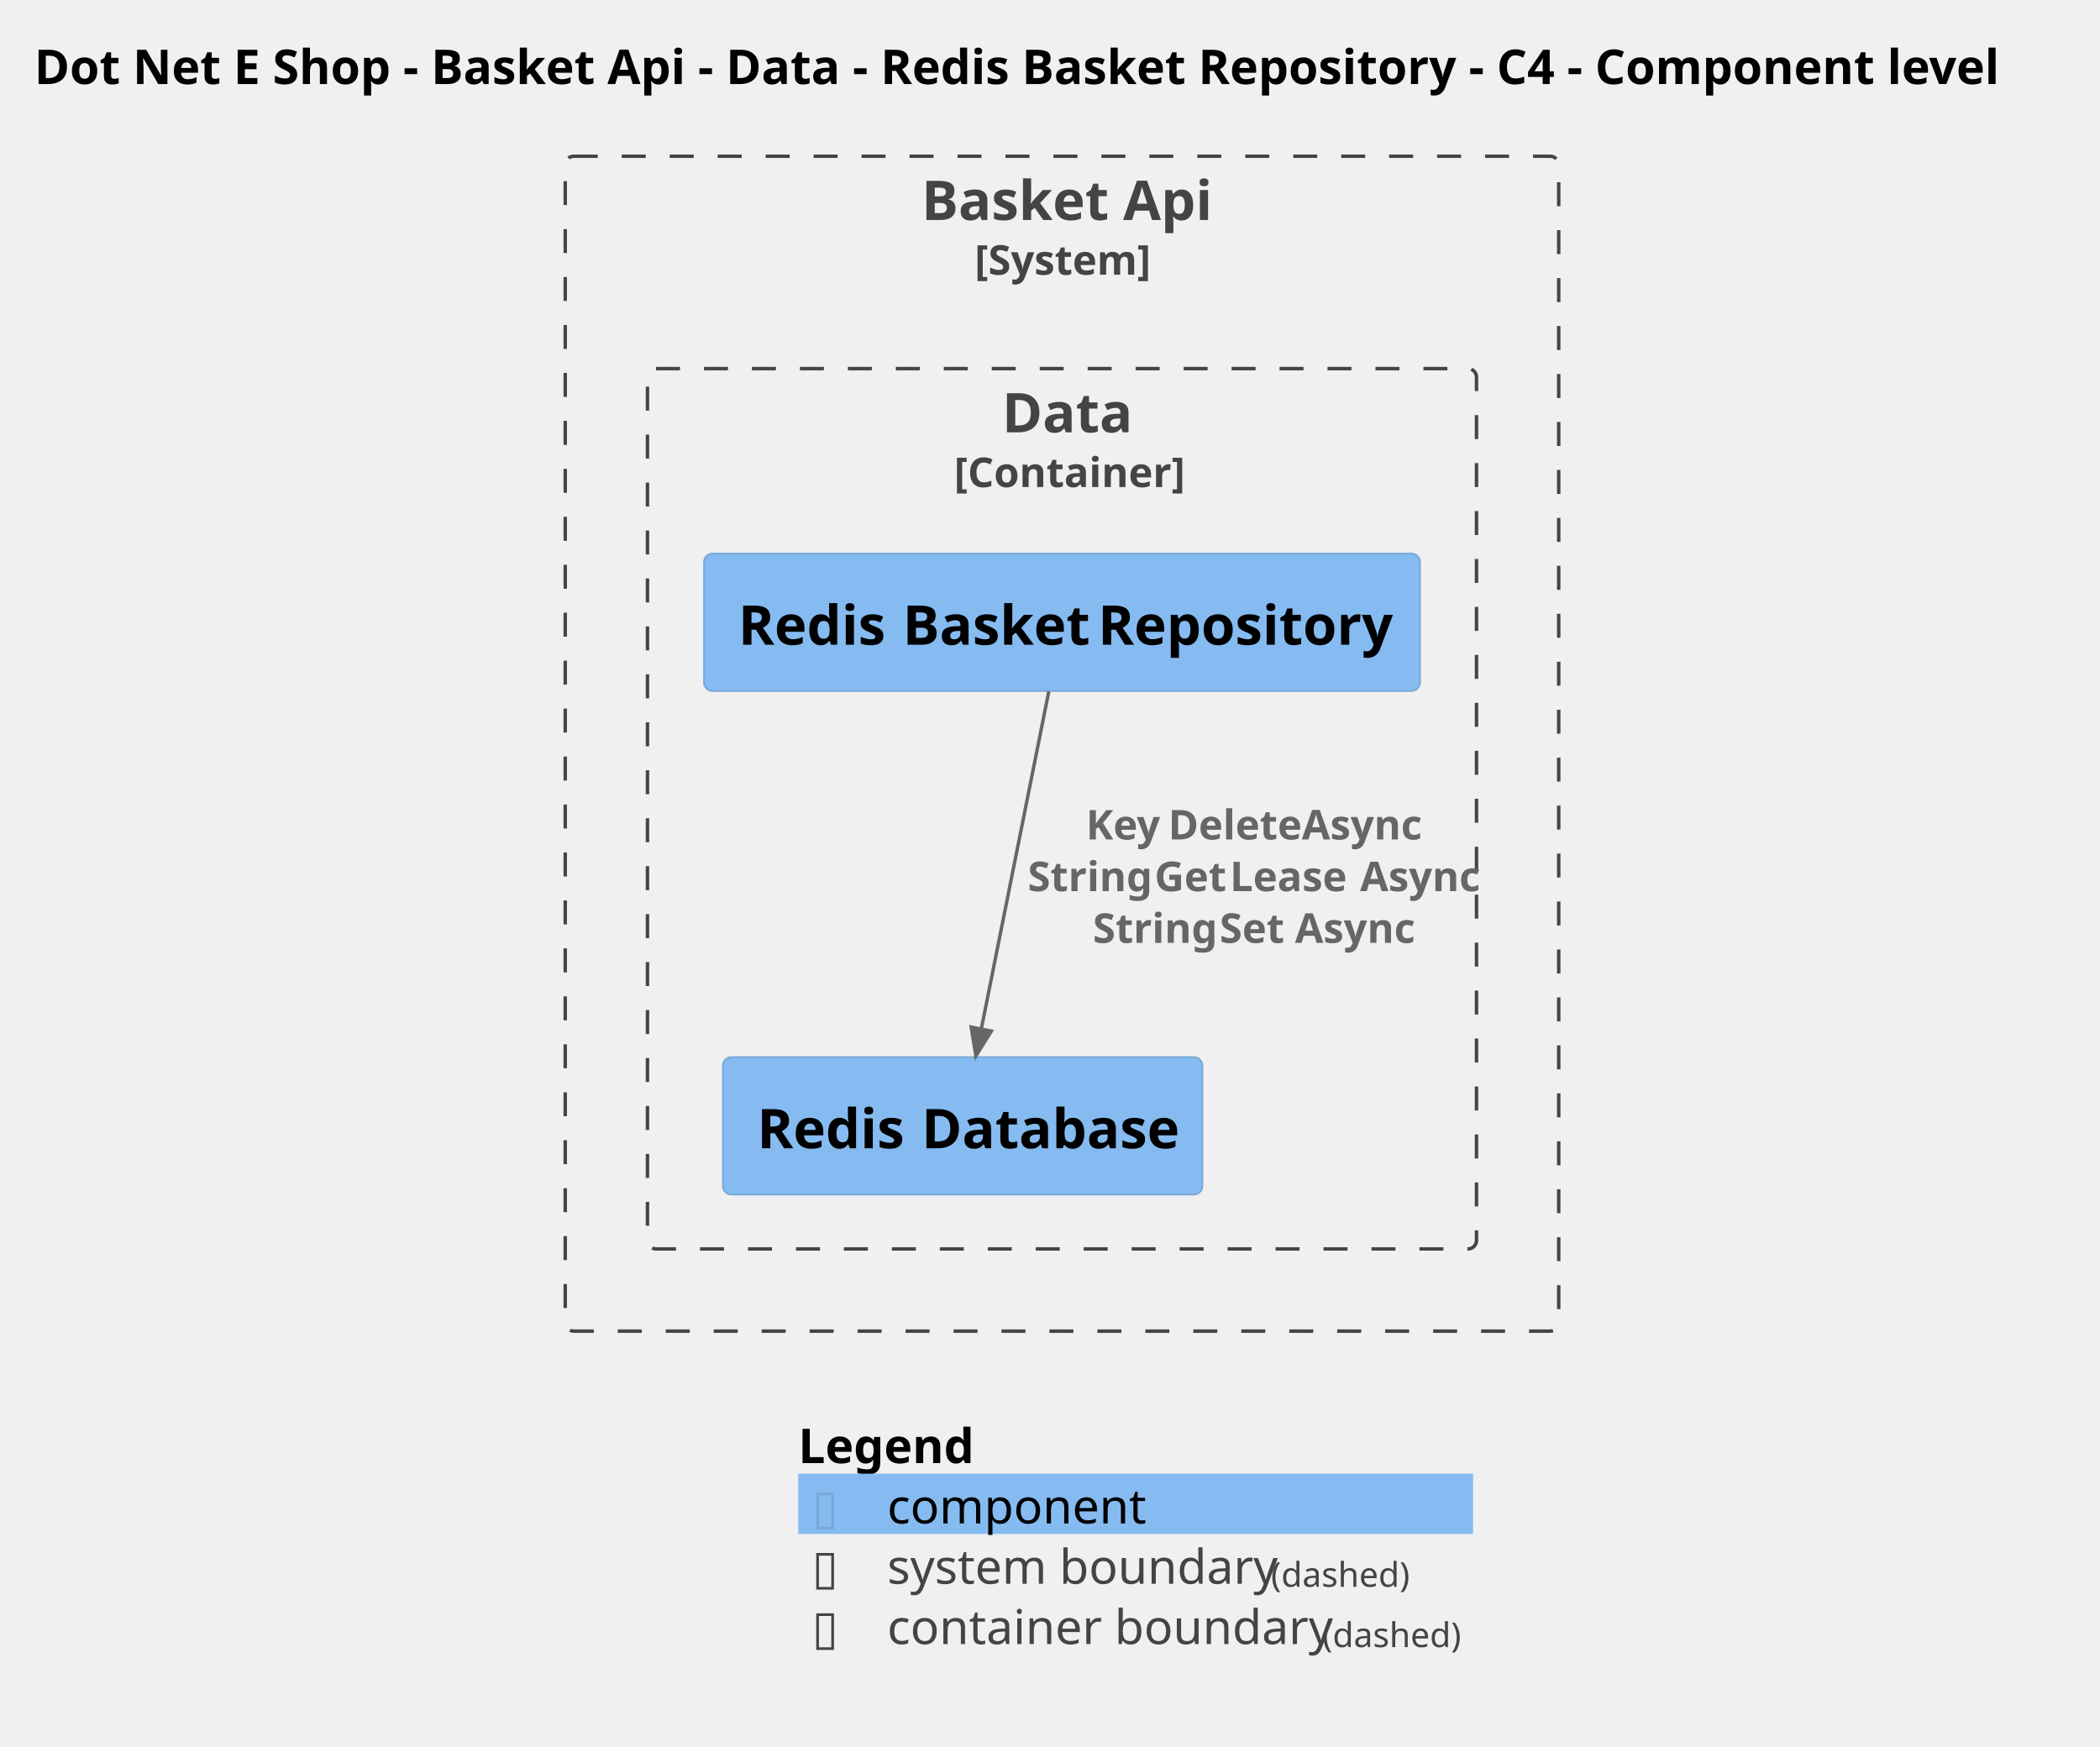
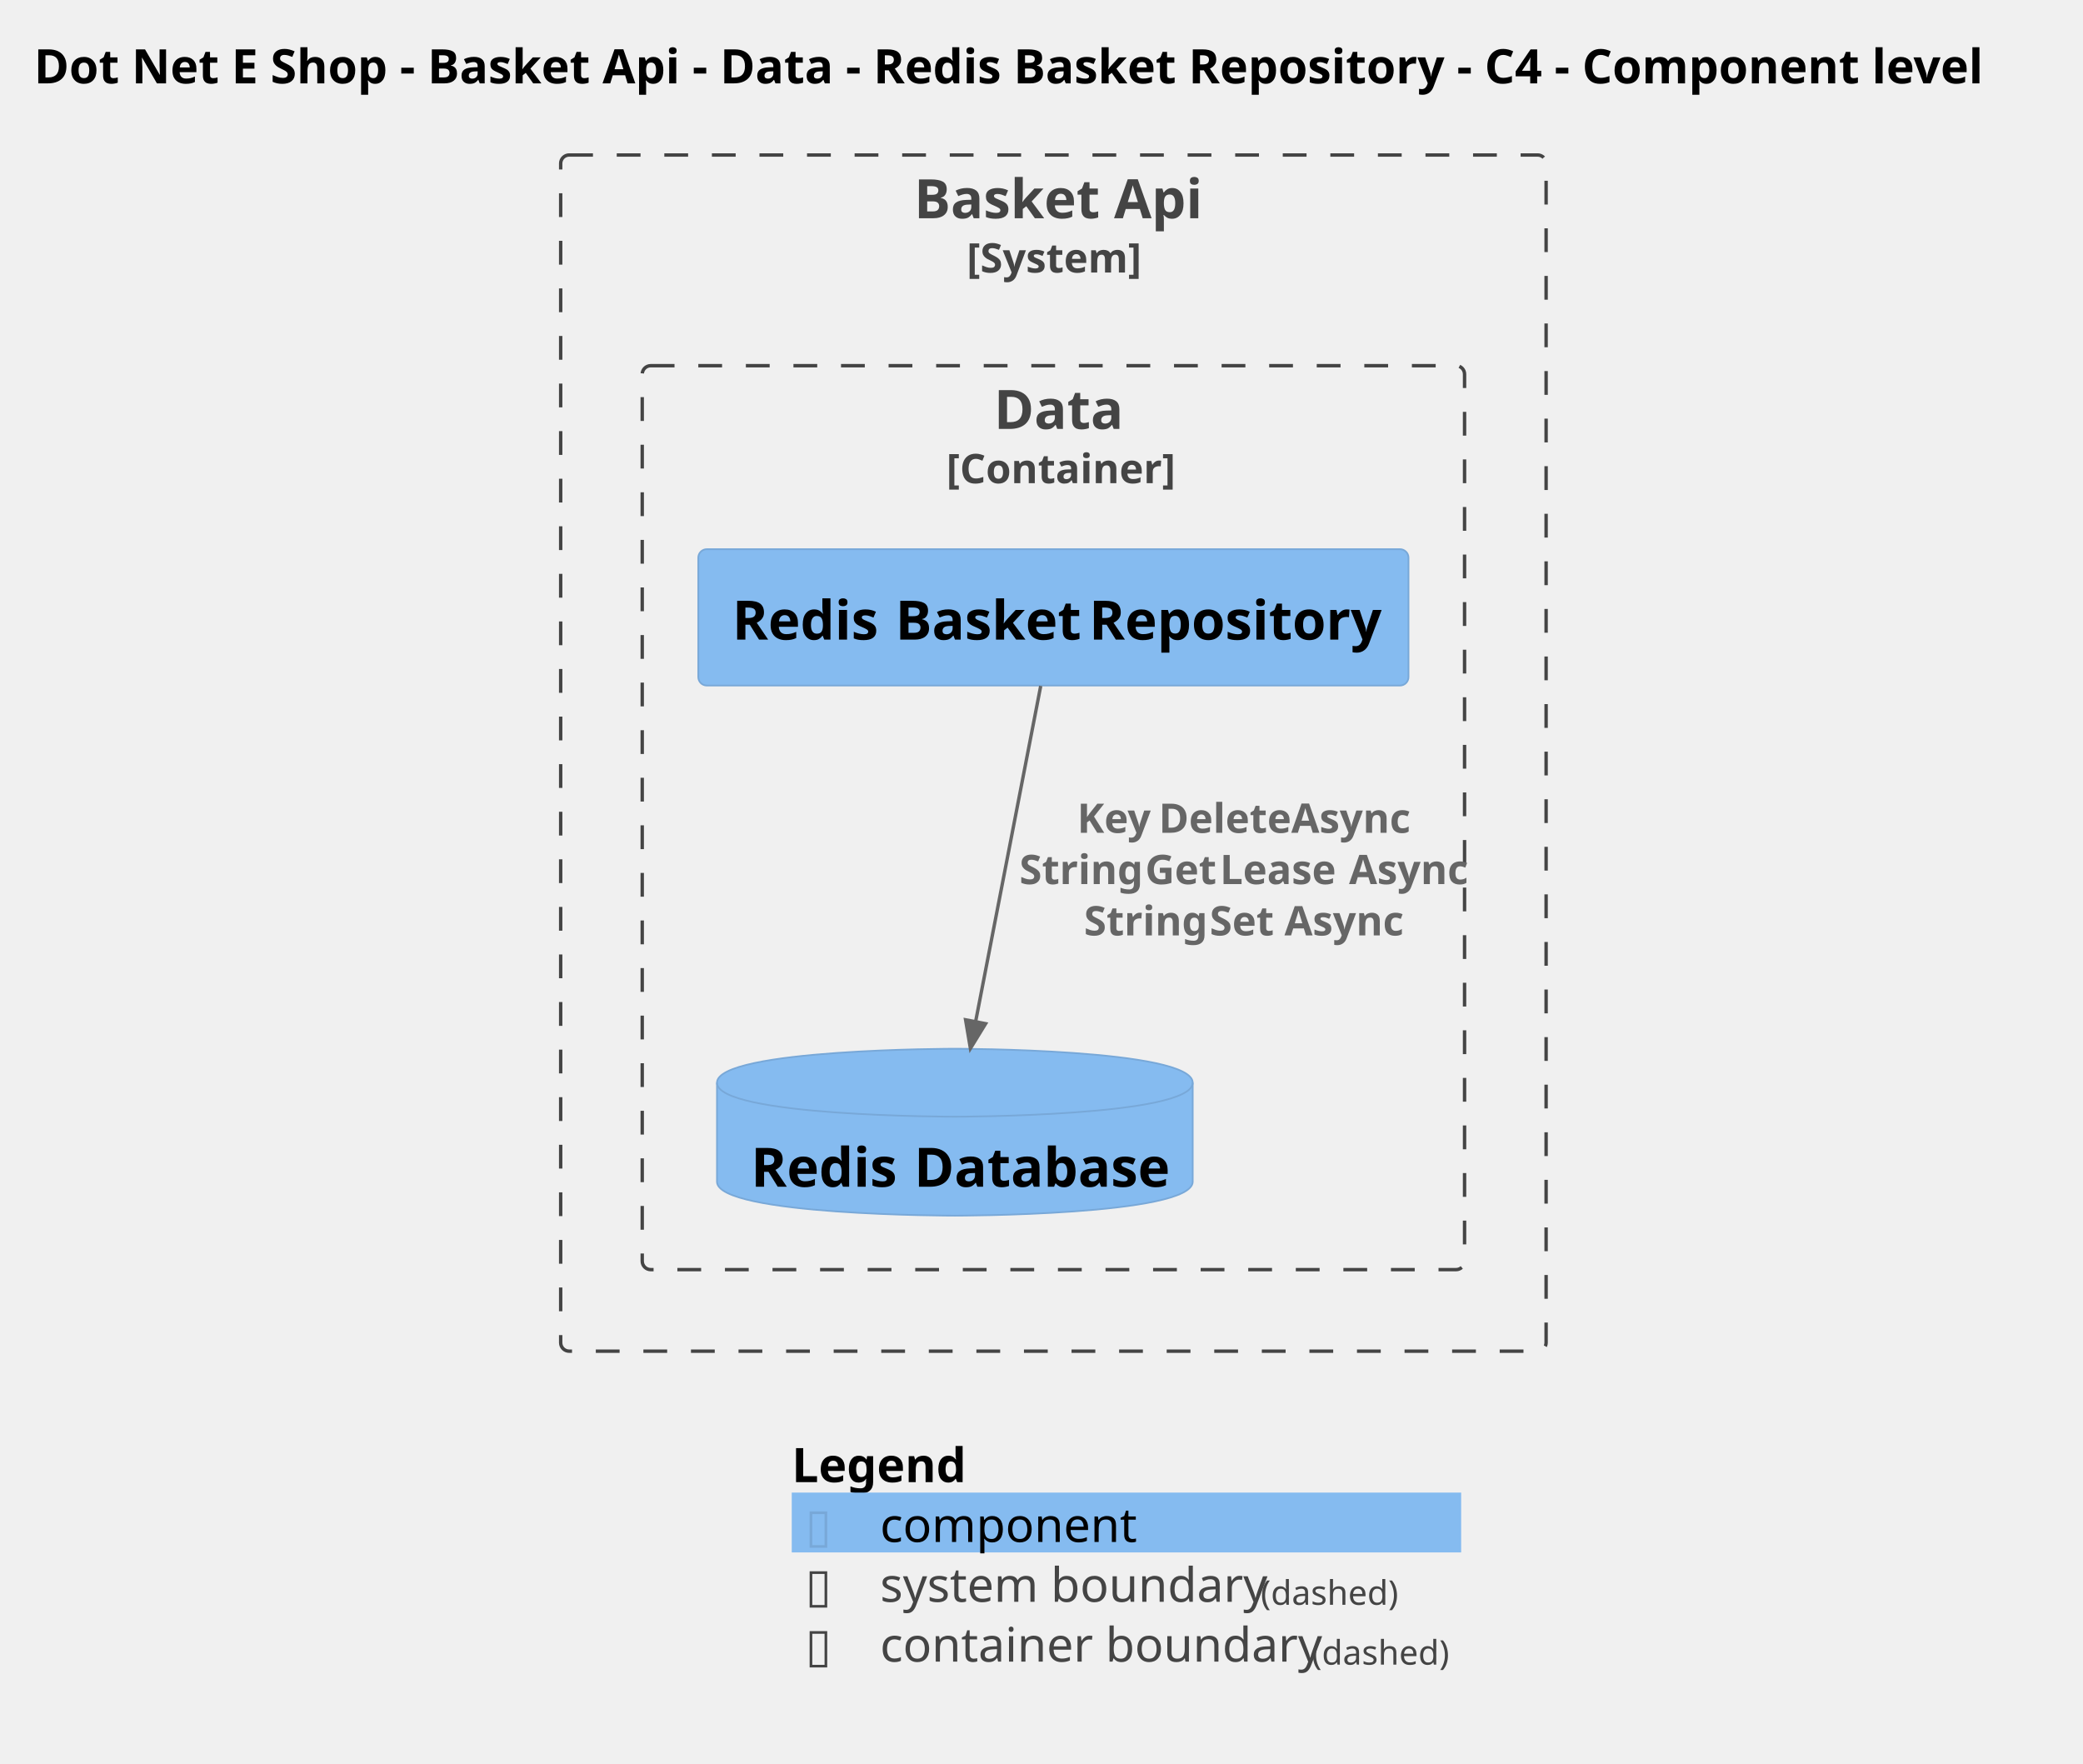
- <svg xmlns="http://www.w3.org/2000/svg" contentStyleType="text/css" height="510px" preserveAspectRatio="none" style="width:613px;height:510px;background:#FFFFFF;" version="1.1" viewBox="0 0 613 510" width="613px" zoomAndPan="magnify">
+ <svg xmlns="http://www.w3.org/2000/svg" contentStyleType="text/css" height="519px" preserveAspectRatio="none" style="width:613px;height:519px;background:#FFFFFF;" version="1.1" viewBox="0 0 613 519" width="613px" zoomAndPan="magnify">
  <defs />
  <g>
    <text fill="#000000" font-family="sans-serif" font-size="14" font-weight="bold" lengthAdjust="spacing" textLength="585" x="10" y="24.533">Dot Net E Shop - Basket Api - Data - Redis Basket Repository - C4 - Component level</text>
    <g id="cluster_DotNetEShop.SoftwareSystems.BasketApi">
-       <rect fill="none" height="343" rx="2.5" ry="2.5" style="stroke:#444444;stroke-width:1.0;stroke-dasharray:7.0,7.0;" width="290" x="165" y="45.609" />
+       <rect fill="none" height="352" rx="2.5" ry="2.5" style="stroke:#444444;stroke-width:1.0;stroke-dasharray:7.0,7.0;" width="290" x="165" y="45.609" />
      <text fill="#444444" font-family="sans-serif" font-size="16" font-weight="bold" lengthAdjust="spacing" textLength="82" x="269" y="64.219">Basket Api</text>
      <text fill="#444444" font-family="sans-serif" font-size="12" font-weight="bold" lengthAdjust="spacing" textLength="51" x="284.5" y="80.191">[System]</text>
    </g>
    <g id="cluster_DotNetEShop.SoftwareSystems.BasketApi.Containers.Data">
-       <rect fill="none" height="257" rx="2.5" ry="2.5" style="stroke:#444444;stroke-width:1.0;stroke-dasharray:7.0,7.0;" width="242" x="189" y="107.609" />
+       <rect fill="none" height="266" rx="2.5" ry="2.5" style="stroke:#444444;stroke-width:1.0;stroke-dasharray:7.0,7.0;" width="242" x="189" y="107.609" />
      <text fill="#444444" font-family="sans-serif" font-size="16" font-weight="bold" lengthAdjust="spacing" textLength="35" x="292.5" y="126.219">Data</text>
      <text fill="#444444" font-family="sans-serif" font-size="12" font-weight="bold" lengthAdjust="spacing" textLength="63" x="278.5" y="142.191">[Container]</text>
    </g>
    <g id="elem_DotNetEShop.SoftwareSystems.BasketApi.Containers.Data.Components.RedisBasketRepository">
      <rect fill="#85BBF0" height="40.125" rx="2.5" ry="2.5" style="stroke:#78A8D8;stroke-width:0.5;" width="209" x="205.5" y="161.609" />
      <text fill="#000000" font-family="sans-serif" font-size="16" font-weight="bold" lengthAdjust="spacing" textLength="44" x="215.5" y="188.219">Redis</text>
      <text fill="#000000" font-family="sans-serif" font-size="16" font-weight="bold" lengthAdjust="spacing" textLength="4" x="259.5" y="188.219"> </text>
      <text fill="#000000" font-family="sans-serif" font-size="16" font-weight="bold" lengthAdjust="spacing" textLength="53" x="263.5" y="188.219">Basket</text>
      <text fill="#000000" font-family="sans-serif" font-size="16" font-weight="bold" lengthAdjust="spacing" textLength="4" x="316.5" y="188.219"> </text>
      <text fill="#000000" font-family="sans-serif" font-size="16" font-weight="bold" lengthAdjust="spacing" textLength="84" x="320.5" y="188.219">Repository</text>
    </g>
    <g id="elem_DotNetEShop.SoftwareSystems.BasketApi.Containers.Data.Components.RedisDatabase">
-       <rect fill="#85BBF0" height="40.125" rx="2.5" ry="2.5" style="stroke:#78A8D8;stroke-width:0.5;" width="140" x="211" y="308.609" />
-       <text fill="#000000" font-family="sans-serif" font-size="16" font-weight="bold" lengthAdjust="spacing" textLength="44" x="221" y="335.219">Redis</text>
-       <text fill="#000000" font-family="sans-serif" font-size="16" font-weight="bold" lengthAdjust="spacing" textLength="4" x="265" y="335.219"> </text>
-       <text fill="#000000" font-family="sans-serif" font-size="16" font-weight="bold" lengthAdjust="spacing" textLength="72" x="269" y="335.219">Database</text>
+       <path d="M211,318.609 C211,308.609 281,308.609 281,308.609 C281,308.609 351,308.609 351,318.609 L351,347.734 C351,357.734 281,357.734 281,357.734 C281,357.734 211,357.734 211,347.734 L211,318.609 " fill="#85BBF0" style="stroke:#78A8D8;stroke-width:0.5;" />
+       <path d="M211,318.609 C211,328.609 281,328.609 281,328.609 C281,328.609 351,328.609 351,318.609 " fill="none" style="stroke:#78A8D8;stroke-width:0.5;" />
+       <text fill="#000000" font-family="sans-serif" font-size="16" font-weight="bold" lengthAdjust="spacing" textLength="44" x="221" y="349.219">Redis</text>
+       <text fill="#000000" font-family="sans-serif" font-size="16" font-weight="bold" lengthAdjust="spacing" textLength="4" x="265" y="349.219"> </text>
+       <text fill="#000000" font-family="sans-serif" font-size="16" font-weight="bold" lengthAdjust="spacing" textLength="72" x="269" y="349.219">Database</text>
    </g>
    <g id="link_DotNetEShop.SoftwareSystems.BasketApi.Containers.Data.Components.RedisBasketRepository_DotNetEShop.SoftwareSystems.BasketApi.Containers.Data.Components.RedisDatabase">
-       <path d="M306.15,201.859 C300.6,229.599 291.987,272.654 286.437,300.434 " fill="none" id="DotNetEShop.SoftwareSystems.BasketApi.Containers.Data.Components.RedisBasketRepository-to-DotNetEShop.SoftwareSystems.BasketApi.Containers.Data.Components.RedisDatabase" style="stroke:#666666;stroke-width:1.0;" />
-       <polygon fill="#666666" points="284.87,308.279,289.379,301.022,283.495,299.847,284.87,308.279" style="stroke:#666666;stroke-width:1.0;" />
+       <path d="M306.27,201.849 C300.98,229.129 292.823,271.176 287.103,300.666 " fill="none" id="DotNetEShop.SoftwareSystems.BasketApi.Containers.Data.Components.RedisBasketRepository-to-DotNetEShop.SoftwareSystems.BasketApi.Containers.Data.Components.RedisDatabase" style="stroke:#666666;stroke-width:1.0;" />
+       <polygon fill="#666666" points="285.58,308.519,290.048,301.237,284.158,300.094,285.58,308.519" style="stroke:#666666;stroke-width:1.0;" />
      <text fill="#666666" font-family="sans-serif" font-size="12" font-weight="bold" lengthAdjust="spacing" textLength="21" x="317" y="245.066">Key</text>
      <text fill="#666666" font-family="sans-serif" font-size="12" font-weight="bold" lengthAdjust="spacing" textLength="3" x="338" y="245.066"> </text>
      <text fill="#666666" font-family="sans-serif" font-size="12" font-weight="bold" lengthAdjust="spacing" textLength="36" x="341" y="245.066">Delete</text>
      <text fill="#666666" font-family="sans-serif" font-size="12" font-weight="bold" lengthAdjust="spacing" textLength="3" x="377" y="245.066"> </text>
      <text fill="#666666" font-family="sans-serif" font-size="12" font-weight="bold" lengthAdjust="spacing" textLength="35" x="380" y="245.066">Async</text>
      <text fill="#666666" font-family="sans-serif" font-size="12" font-weight="bold" lengthAdjust="spacing" textLength="34" x="300" y="260.16">String</text>
      <text fill="#666666" font-family="sans-serif" font-size="12" font-weight="bold" lengthAdjust="spacing" textLength="3" x="334" y="260.16"> </text>
      <text fill="#666666" font-family="sans-serif" font-size="12" font-weight="bold" lengthAdjust="spacing" textLength="19" x="337" y="260.16">Get</text>
      <text fill="#666666" font-family="sans-serif" font-size="12" font-weight="bold" lengthAdjust="spacing" textLength="3" x="356" y="260.16"> </text>
      <text fill="#666666" font-family="sans-serif" font-size="12" font-weight="bold" lengthAdjust="spacing" textLength="35" x="359" y="260.16">Lease</text>
      <text fill="#666666" font-family="sans-serif" font-size="12" font-weight="bold" lengthAdjust="spacing" textLength="3" x="394" y="260.16"> </text>
      <text fill="#666666" font-family="sans-serif" font-size="12" font-weight="bold" lengthAdjust="spacing" textLength="35" x="397" y="260.16">Async</text>
      <text fill="#666666" font-family="sans-serif" font-size="12" font-weight="bold" lengthAdjust="spacing" textLength="34" x="319" y="275.254">String</text>
      <text fill="#666666" font-family="sans-serif" font-size="12" font-weight="bold" lengthAdjust="spacing" textLength="3" x="353" y="275.254"> </text>
      <text fill="#666666" font-family="sans-serif" font-size="12" font-weight="bold" lengthAdjust="spacing" textLength="19" x="356" y="275.254">Set</text>
      <text fill="#666666" font-family="sans-serif" font-size="12" font-weight="bold" lengthAdjust="spacing" textLength="3" x="375" y="275.254"> </text>
      <text fill="#666666" font-family="sans-serif" font-size="12" font-weight="bold" lengthAdjust="spacing" textLength="35" x="378" y="275.254">Async</text>
    </g>
-     <rect fill="none" height="17.609" style="stroke:none;stroke-width:1.0;" width="197" x="233" y="412.609" />
-     <text fill="#000000" font-family="sans-serif" font-size="14" font-weight="bold" lengthAdjust="spacing" textLength="53" x="233" y="427.143">Legend</text>
-     <text fill="#FFFFFF" font-family="sans-serif" font-size="14" lengthAdjust="spacing" textLength="4" x="286" y="427.143"> </text>
-     <rect fill="#85BBF0" height="17.609" style="stroke:none;stroke-width:1.0;" width="197" x="233" y="430.219" />
-     <text fill="#78A8D8" font-family="sans-serif" font-size="14" lengthAdjust="spacing" textLength="14" x="237" y="444.752">▯</text>
-     <text fill="#FFFFFF" font-family="sans-serif" font-size="14" lengthAdjust="spacing" textLength="4" x="251" y="444.752"> </text>
-     <text fill="#000000" font-family="sans-serif" font-size="14" lengthAdjust="spacing" textLength="70" x="259" y="444.752">component</text>
-     <text fill="#FFFFFF" font-family="sans-serif" font-size="14" lengthAdjust="spacing" textLength="4" x="333" y="444.752"> </text>
-     <rect fill="none" height="17.609" style="stroke:none;stroke-width:1.0;" width="197" x="233" y="447.828" />
-     <text fill="#444444" font-family="sans-serif" font-size="14" lengthAdjust="spacing" textLength="14" x="237" y="462.361">▯</text>
-     <text fill="#FFFFFF" font-family="sans-serif" font-size="14" lengthAdjust="spacing" textLength="4" x="251" y="462.361"> </text>
-     <text fill="#444444" font-family="sans-serif" font-size="14" lengthAdjust="spacing" textLength="108" x="259" y="462.361">system boundary</text>
-     <text fill="#444444" font-family="sans-serif" font-size="10" lengthAdjust="spacing" textLength="40" x="371" y="463.24">(dashed)</text>
-     <text fill="#FFFFFF" font-family="sans-serif" font-size="14" lengthAdjust="spacing" textLength="4" x="411" y="462.361"> </text>
-     <rect fill="none" height="17.609" style="stroke:none;stroke-width:1.0;" width="197" x="233" y="465.438" />
-     <text fill="#444444" font-family="sans-serif" font-size="14" lengthAdjust="spacing" textLength="14" x="237" y="479.971">▯</text>
-     <text fill="#FFFFFF" font-family="sans-serif" font-size="14" lengthAdjust="spacing" textLength="4" x="251" y="479.971"> </text>
-     <text fill="#444444" font-family="sans-serif" font-size="14" lengthAdjust="spacing" textLength="123" x="259" y="479.971">container boundary</text>
-     <text fill="#444444" font-family="sans-serif" font-size="10" lengthAdjust="spacing" textLength="40" x="386" y="480.85">(dashed)</text>
-     <text fill="#FFFFFF" font-family="sans-serif" font-size="14" lengthAdjust="spacing" textLength="4" x="426" y="479.971"> </text>
-     <line style="stroke:none;stroke-width:1.0;" x1="233" x2="430" y1="412.609" y2="412.609" />
-     <line style="stroke:none;stroke-width:1.0;" x1="233" x2="430" y1="430.219" y2="430.219" />
-     <line style="stroke:none;stroke-width:1.0;" x1="233" x2="430" y1="447.828" y2="447.828" />
-     <line style="stroke:none;stroke-width:1.0;" x1="233" x2="430" y1="465.438" y2="465.438" />
-     <line style="stroke:none;stroke-width:1.0;" x1="233" x2="430" y1="483.047" y2="483.047" />
-     <line style="stroke:none;stroke-width:1.0;" x1="233" x2="233" y1="412.609" y2="483.047" />
-     <line style="stroke:none;stroke-width:1.0;" x1="430" x2="430" y1="412.609" y2="483.047" />
+     <rect fill="none" height="17.609" style="stroke:none;stroke-width:1.0;" width="197" x="233" y="421.609" />
+     <text fill="#000000" font-family="sans-serif" font-size="14" font-weight="bold" lengthAdjust="spacing" textLength="53" x="233" y="436.143">Legend</text>
+     <text fill="#FFFFFF" font-family="sans-serif" font-size="14" lengthAdjust="spacing" textLength="4" x="286" y="436.143"> </text>
+     <rect fill="#85BBF0" height="17.609" style="stroke:none;stroke-width:1.0;" width="197" x="233" y="439.219" />
+     <text fill="#78A8D8" font-family="sans-serif" font-size="14" lengthAdjust="spacing" textLength="14" x="237" y="453.752">▯</text>
+     <text fill="#FFFFFF" font-family="sans-serif" font-size="14" lengthAdjust="spacing" textLength="4" x="251" y="453.752"> </text>
+     <text fill="#000000" font-family="sans-serif" font-size="14" lengthAdjust="spacing" textLength="70" x="259" y="453.752">component</text>
+     <text fill="#FFFFFF" font-family="sans-serif" font-size="14" lengthAdjust="spacing" textLength="4" x="333" y="453.752"> </text>
+     <rect fill="none" height="17.609" style="stroke:none;stroke-width:1.0;" width="197" x="233" y="456.828" />
+     <text fill="#444444" font-family="sans-serif" font-size="14" lengthAdjust="spacing" textLength="14" x="237" y="471.361">▯</text>
+     <text fill="#FFFFFF" font-family="sans-serif" font-size="14" lengthAdjust="spacing" textLength="4" x="251" y="471.361"> </text>
+     <text fill="#444444" font-family="sans-serif" font-size="14" lengthAdjust="spacing" textLength="108" x="259" y="471.361">system boundary</text>
+     <text fill="#444444" font-family="sans-serif" font-size="10" lengthAdjust="spacing" textLength="40" x="371" y="472.24">(dashed)</text>
+     <text fill="#FFFFFF" font-family="sans-serif" font-size="14" lengthAdjust="spacing" textLength="4" x="411" y="471.361"> </text>
+     <rect fill="none" height="17.609" style="stroke:none;stroke-width:1.0;" width="197" x="233" y="474.438" />
+     <text fill="#444444" font-family="sans-serif" font-size="14" lengthAdjust="spacing" textLength="14" x="237" y="488.971">▯</text>
+     <text fill="#FFFFFF" font-family="sans-serif" font-size="14" lengthAdjust="spacing" textLength="4" x="251" y="488.971"> </text>
+     <text fill="#444444" font-family="sans-serif" font-size="14" lengthAdjust="spacing" textLength="123" x="259" y="488.971">container boundary</text>
+     <text fill="#444444" font-family="sans-serif" font-size="10" lengthAdjust="spacing" textLength="40" x="386" y="489.85">(dashed)</text>
+     <text fill="#FFFFFF" font-family="sans-serif" font-size="14" lengthAdjust="spacing" textLength="4" x="426" y="488.971"> </text>
+     <line style="stroke:none;stroke-width:1.0;" x1="233" x2="430" y1="421.609" y2="421.609" />
+     <line style="stroke:none;stroke-width:1.0;" x1="233" x2="430" y1="439.219" y2="439.219" />
+     <line style="stroke:none;stroke-width:1.0;" x1="233" x2="430" y1="456.828" y2="456.828" />
+     <line style="stroke:none;stroke-width:1.0;" x1="233" x2="430" y1="474.438" y2="474.438" />
+     <line style="stroke:none;stroke-width:1.0;" x1="233" x2="430" y1="492.047" y2="492.047" />
+     <line style="stroke:none;stroke-width:1.0;" x1="233" x2="233" y1="421.609" y2="492.047" />
+     <line style="stroke:none;stroke-width:1.0;" x1="430" x2="430" y1="421.609" y2="492.047" />
  </g>
</svg>
